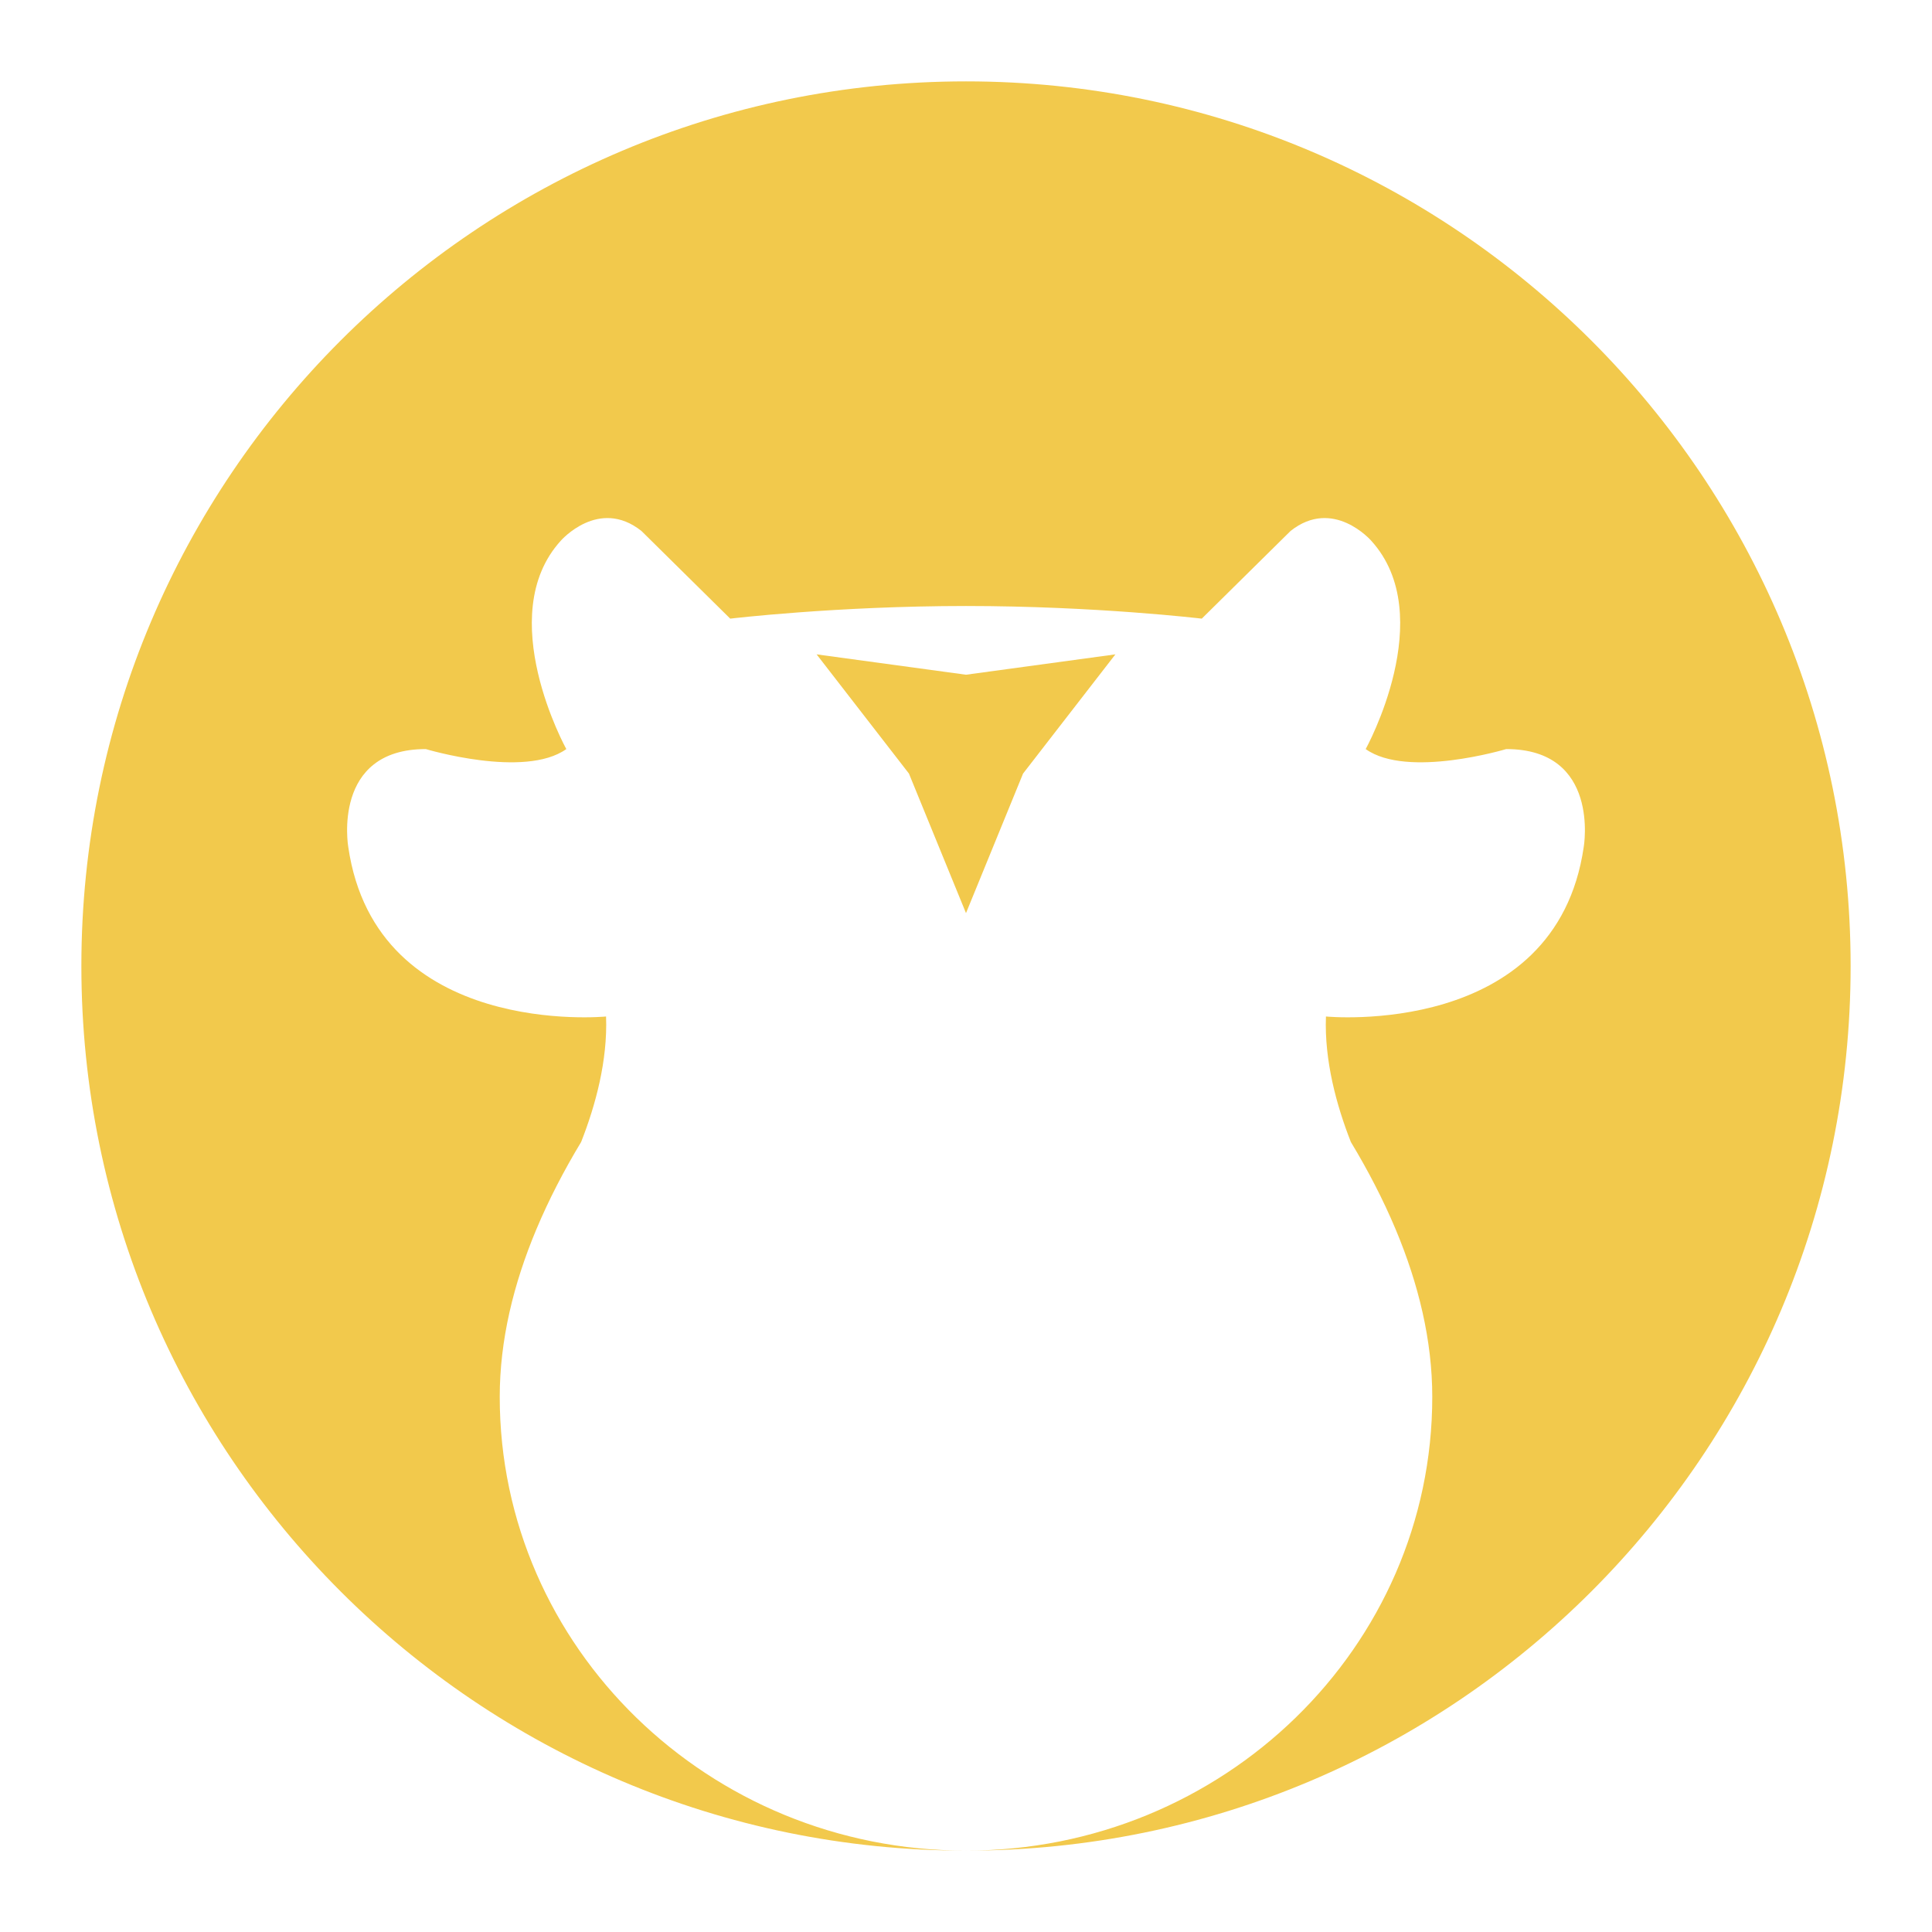
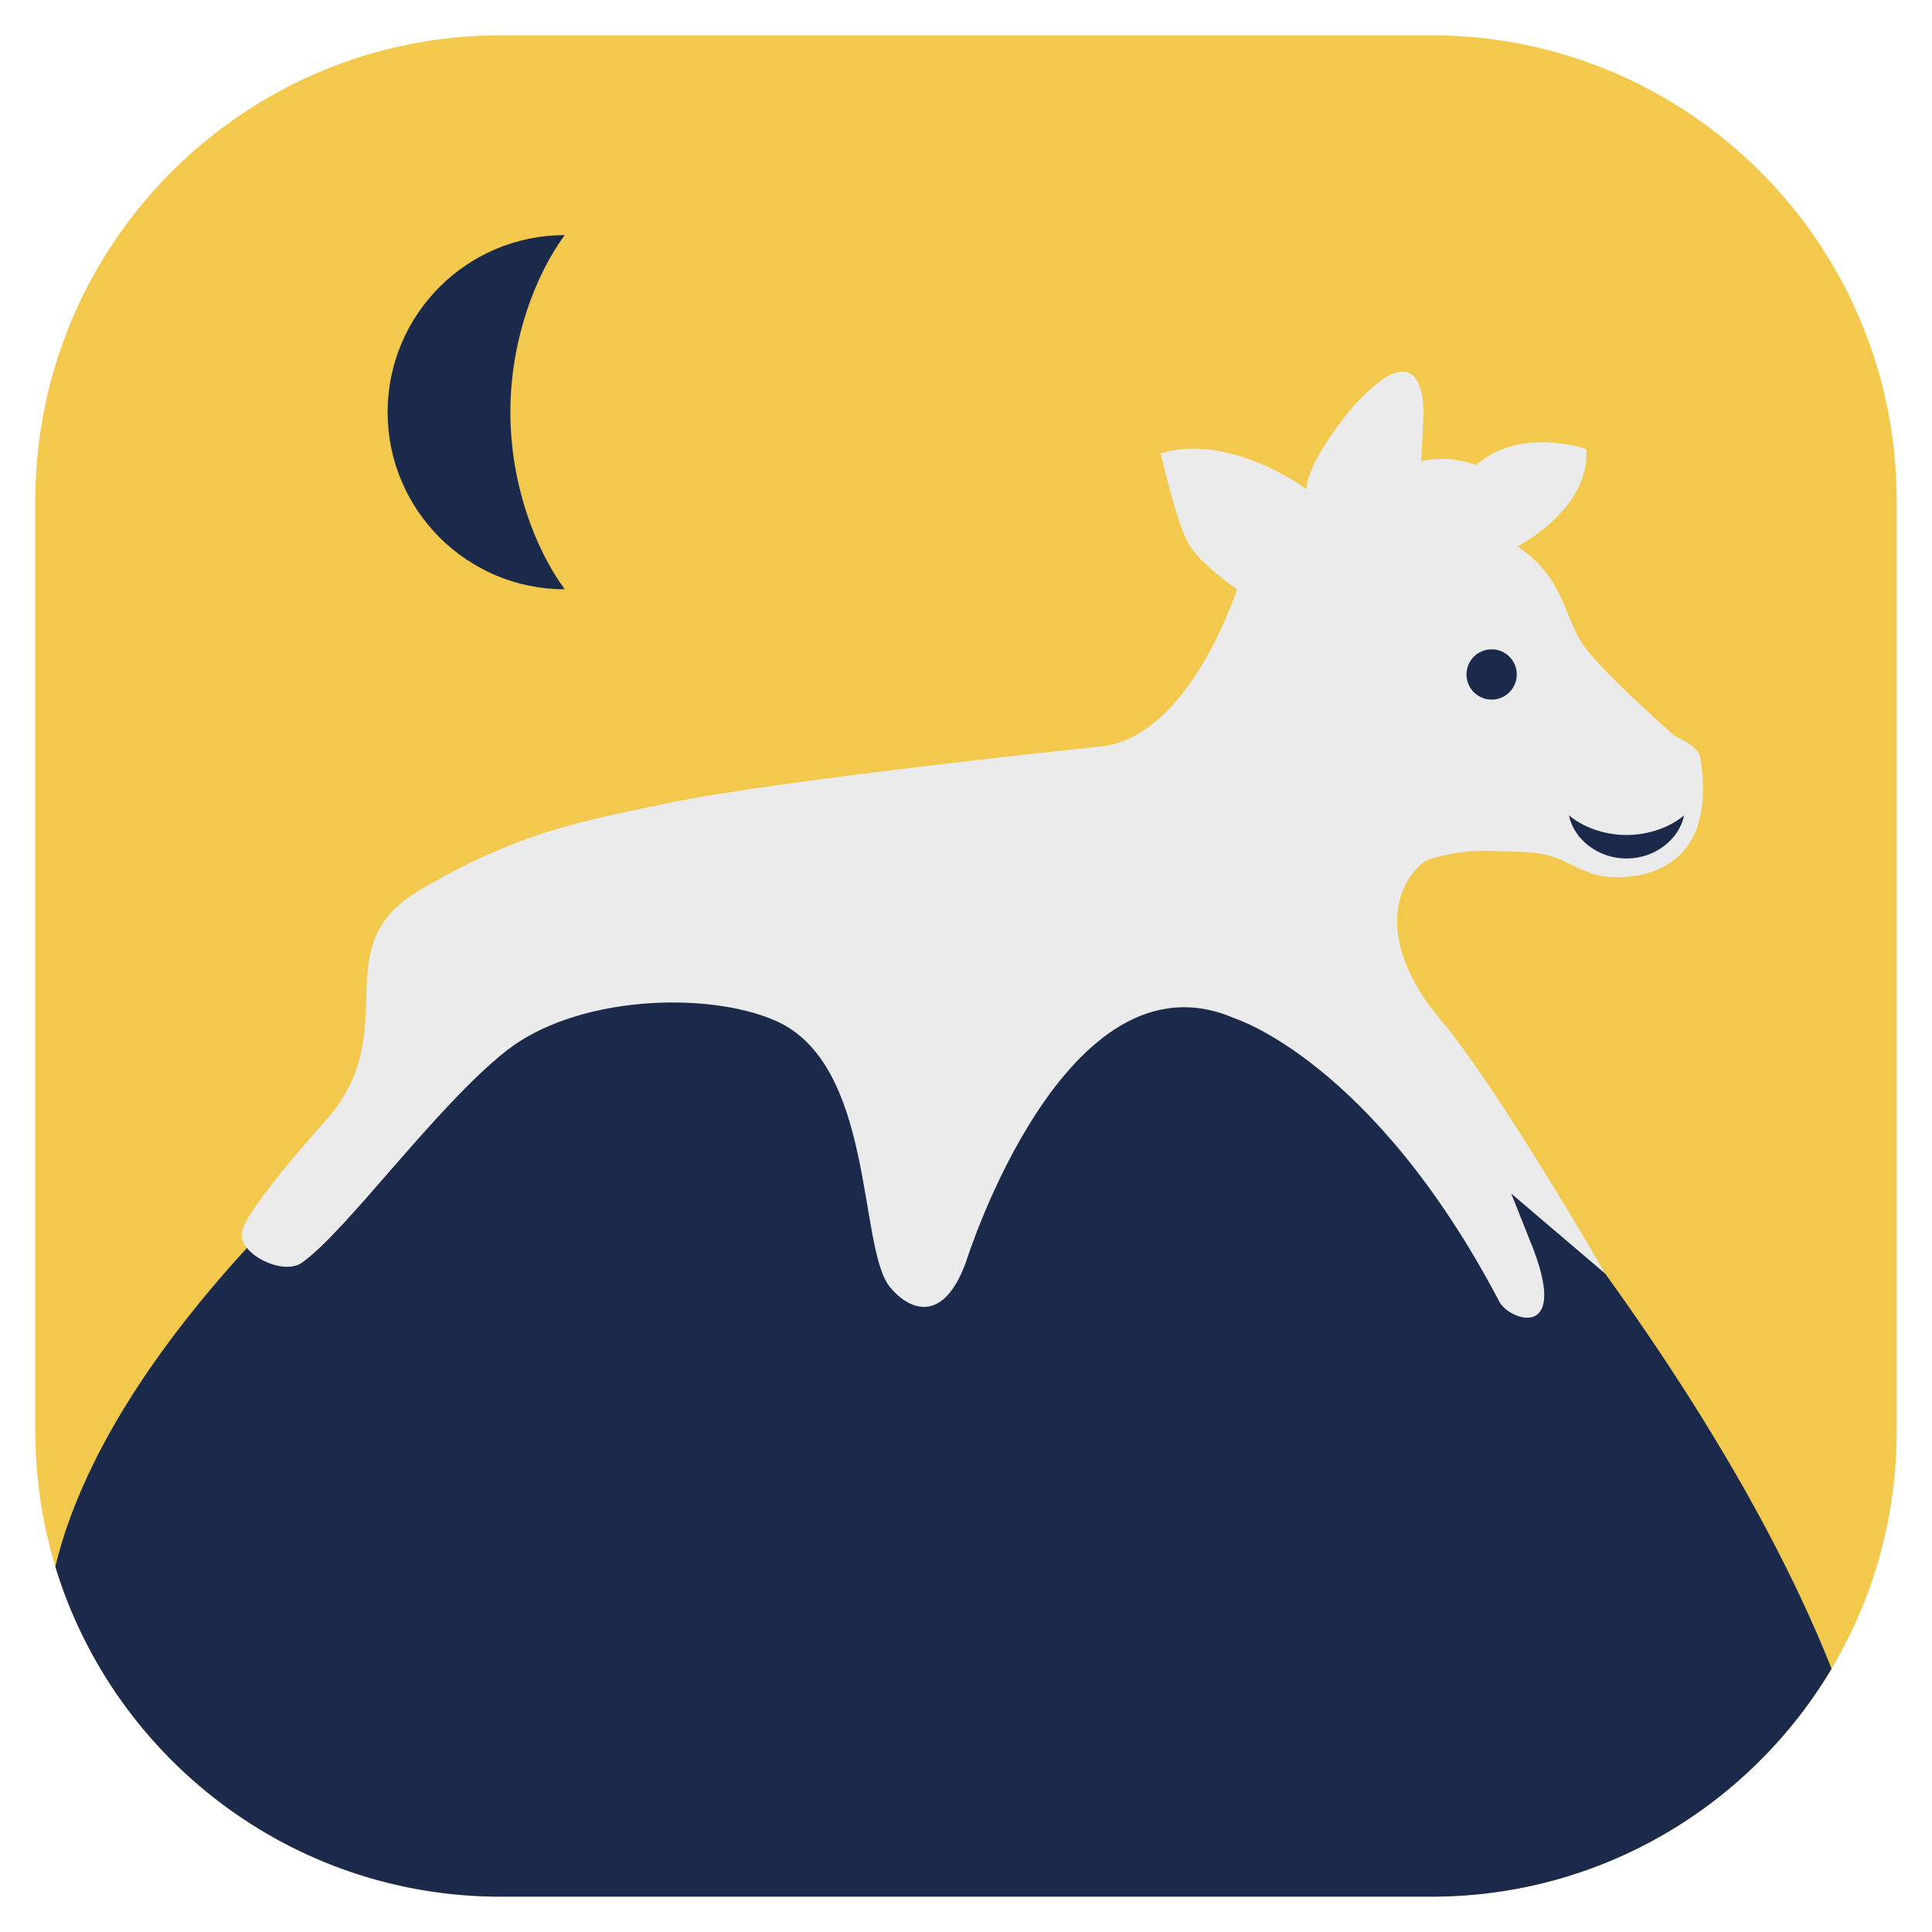
<svg xmlns="http://www.w3.org/2000/svg" width="100%" height="100%" viewBox="0 0 512 512" version="1.1" xml:space="preserve" style="fill-rule:evenodd;clip-rule:evenodd;stroke-linejoin:round;stroke-miterlimit:2;">
-   <g transform="matrix(1,0,0,1,3.44728,5.04296)">
-     <path d="M252.553,485.392C123.164,485.392 18.117,380.345 18.117,250.957C18.117,121.569 123.164,16.522 252.553,16.522C381.941,16.522 486.988,121.569 486.988,250.957C486.988,380.345 381.941,485.392 252.553,485.392ZM252.553,485.392C320.75,485.392 376.118,431.51 376.118,365.142C376.118,350.121 372.468,335.193 366.423,320.769C363.114,312.873 359.087,305.127 354.548,297.601C350.7,287.81 347.507,275.991 347.94,264.34C347.94,264.34 408.862,270.325 416.263,219.391C416.263,219.391 420.713,193.457 395.7,193.471C395.7,193.471 369.524,201.359 358.475,193.471C358.475,193.471 378.025,158.131 359.94,138.254C359.94,138.254 349.883,126.676 338.564,135.668L315.035,158.903C315.035,158.903 286.983,155.554 252.553,155.554C218.122,155.554 190.071,158.903 190.071,158.903L166.541,135.668C155.222,126.676 145.166,138.254 145.166,138.254C127.08,158.131 146.63,193.471 146.63,193.471C135.581,201.359 109.406,193.471 109.406,193.471C84.393,193.457 88.842,219.391 88.842,219.391C96.243,270.325 157.166,264.34 157.166,264.34C157.598,275.991 154.406,287.81 150.558,297.601C146.019,305.127 141.992,312.873 138.682,320.769C132.637,335.193 128.987,350.121 128.987,365.142C128.987,431.51 184.355,485.392 252.553,485.392Z" style="fill:rgb(242,201,76);" />
-   </g>
-   <g transform="matrix(1,0,0,-1,-10.0625,439.077)">
-     <path d="M266.062,197.092L281.185,234.076L305.653,265.664L266.062,260.269L226.472,265.664L250.94,234.076L266.062,197.092Z" style="fill:rgb(242,201,76);" />
+   <g transform="matrix(0.75,0,0,0.75,256,256)">
+     <g transform="matrix(1,0,0,1,-341.333,-341.333)">
+       <g transform="matrix(1.33333,0,0,1.33333,0,0)">
+         <path d="M502.64,132.68L502.64,379.32C502.64,447.382 447.382,502.64 379.32,502.64L132.68,502.64C64.618,502.64 9.36,447.382 9.36,379.32L9.36,132.68C9.36,64.618 64.618,9.36 132.68,9.36L379.32,9.36C447.382,9.36 502.64,64.618 502.64,132.68Z" style="fill:rgb(242,201,76);" />
+       </g>
+       <g transform="matrix(1.33333,0,0,1.33333,0,0)">
+         <path d="M14.662,415.174C22.323,383.099 51.577,328.636 150.147,257.24L339.617,235.549C339.617,235.549 445.077,340.714 485.388,442.227C463.881,478.387 424.41,502.64 379.32,502.64L132.68,502.64C77.086,502.64 30.035,465.773 14.662,415.174Z" style="fill:rgb(27,42,74);" />
+       </g>
+       <g transform="matrix(1.33333,0,0,1.33333,0,0)">
+         <path d="M381.591,269.999C365.969,251.451 368.36,235.414 377.587,228.205C377.587,228.205 385.31,224.945 396.182,225.546C400.266,225.772 405.509,225.545 410.008,226.603C414.603,227.684 418.937,230.998 423.754,232.033C429.71,233.313 456.147,234.122 450.546,200.512C450.074,197.68 443.87,195.073 443.87,195.073C443.87,195.073 427.759,180.966 420.95,172.761C413.996,164.381 415.582,153.881 402.142,144.795C402.142,144.795 421.492,135.002 420.383,118.989C420.383,118.989 402.918,112.84 391.14,123.279C391.14,123.279 384.676,120.325 376.652,122.235L377.202,110.787C377.202,110.787 378.925,85.315 358.688,107.613C358.688,107.613 346.453,121.867 346.203,129.61C346.203,129.61 326.189,114.634 307.616,120.113C307.616,120.113 311.595,138.056 314.961,144.075C317.839,149.221 327.814,156.226 327.814,156.226C327.814,156.226 315.538,194.576 292.444,197.736C292.444,197.736 206.621,206.608 176.456,212.942C153.987,217.66 137.502,220.484 111.459,235.737C85.416,250.99 107.489,272.531 86.649,296.573C86.649,296.573 65.237,320.148 64.105,326.507C63.067,332.338 74.973,338.073 79.858,334.725C91.533,326.722 115.471,293.22 134.155,278.494C152.611,263.947 187.093,262.541 205.345,270.421C231.936,281.899 227.321,330.31 235.763,340.978C240.163,346.538 249.67,351.892 256,334.432C256,334.432 282.248,250.471 327.066,269.825C327.066,269.825 363.828,281.147 397.36,344.994C399.896,349.822 415.422,355.328 406.511,331.431L400.497,316.318L425.407,337.532C425.407,337.532 397.213,288.547 381.591,269.999Z" style="fill:rgb(235,235,235);" />
+         <g>
+           <circle cx="395.301" cy="178.738" r="6.662" style="fill:rgb(27,42,74);" />
+           <path d="M415.792,216.073C419.139,218.95 424.822,221.286 431.046,221.286C437.27,221.286 442.953,218.95 446.3,216.073C445.029,222.388 438.632,227.514 431.046,227.514C423.461,227.514 417.063,222.388 415.792,216.073Z" style="fill:rgb(27,42,74);" />
+         </g>
+       </g>
+       <g transform="matrix(1.33333,0,0,1.33333,0,0)">
+         <path d="M149.653,62.305C141.706,73.149 135.254,90.444 135.254,109.235C135.254,128.026 141.706,145.321 149.653,156.165C123.751,156.165 102.723,135.136 102.723,109.235C102.723,83.334 123.751,62.305 149.653,62.305Z" style="fill:rgb(27,42,74);" />
+       </g>
+     </g>
  </g>
</svg>
